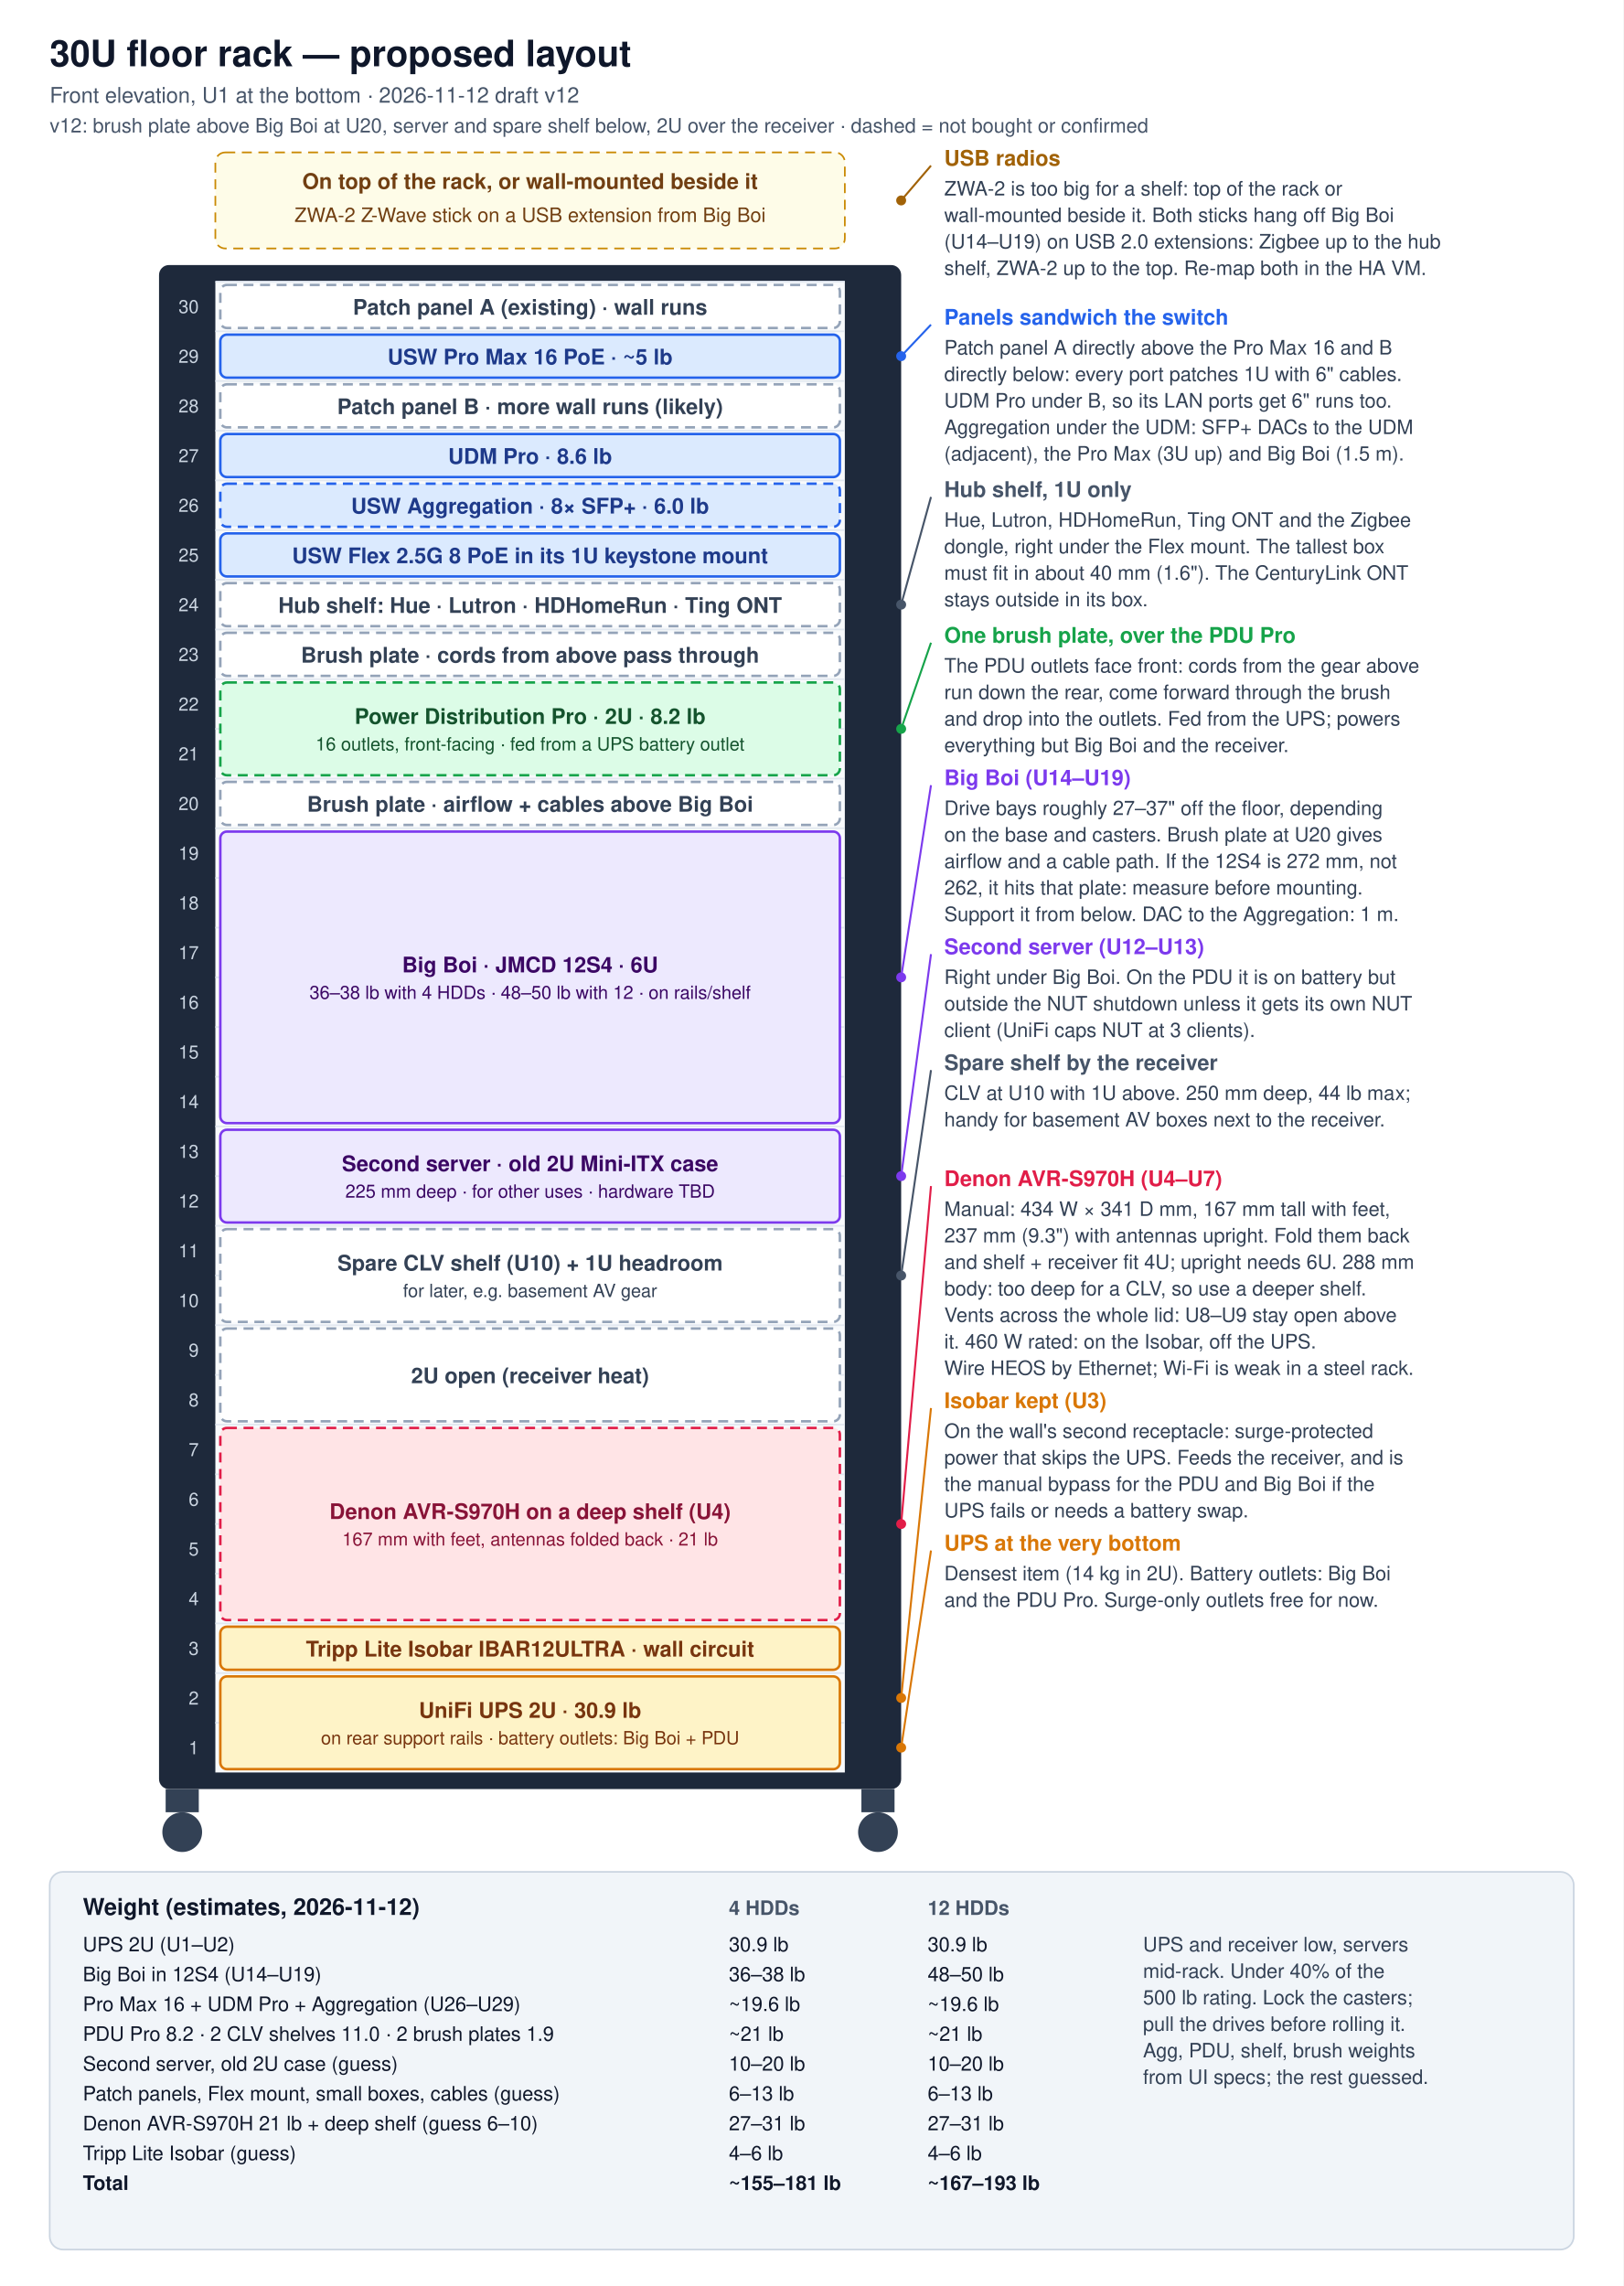
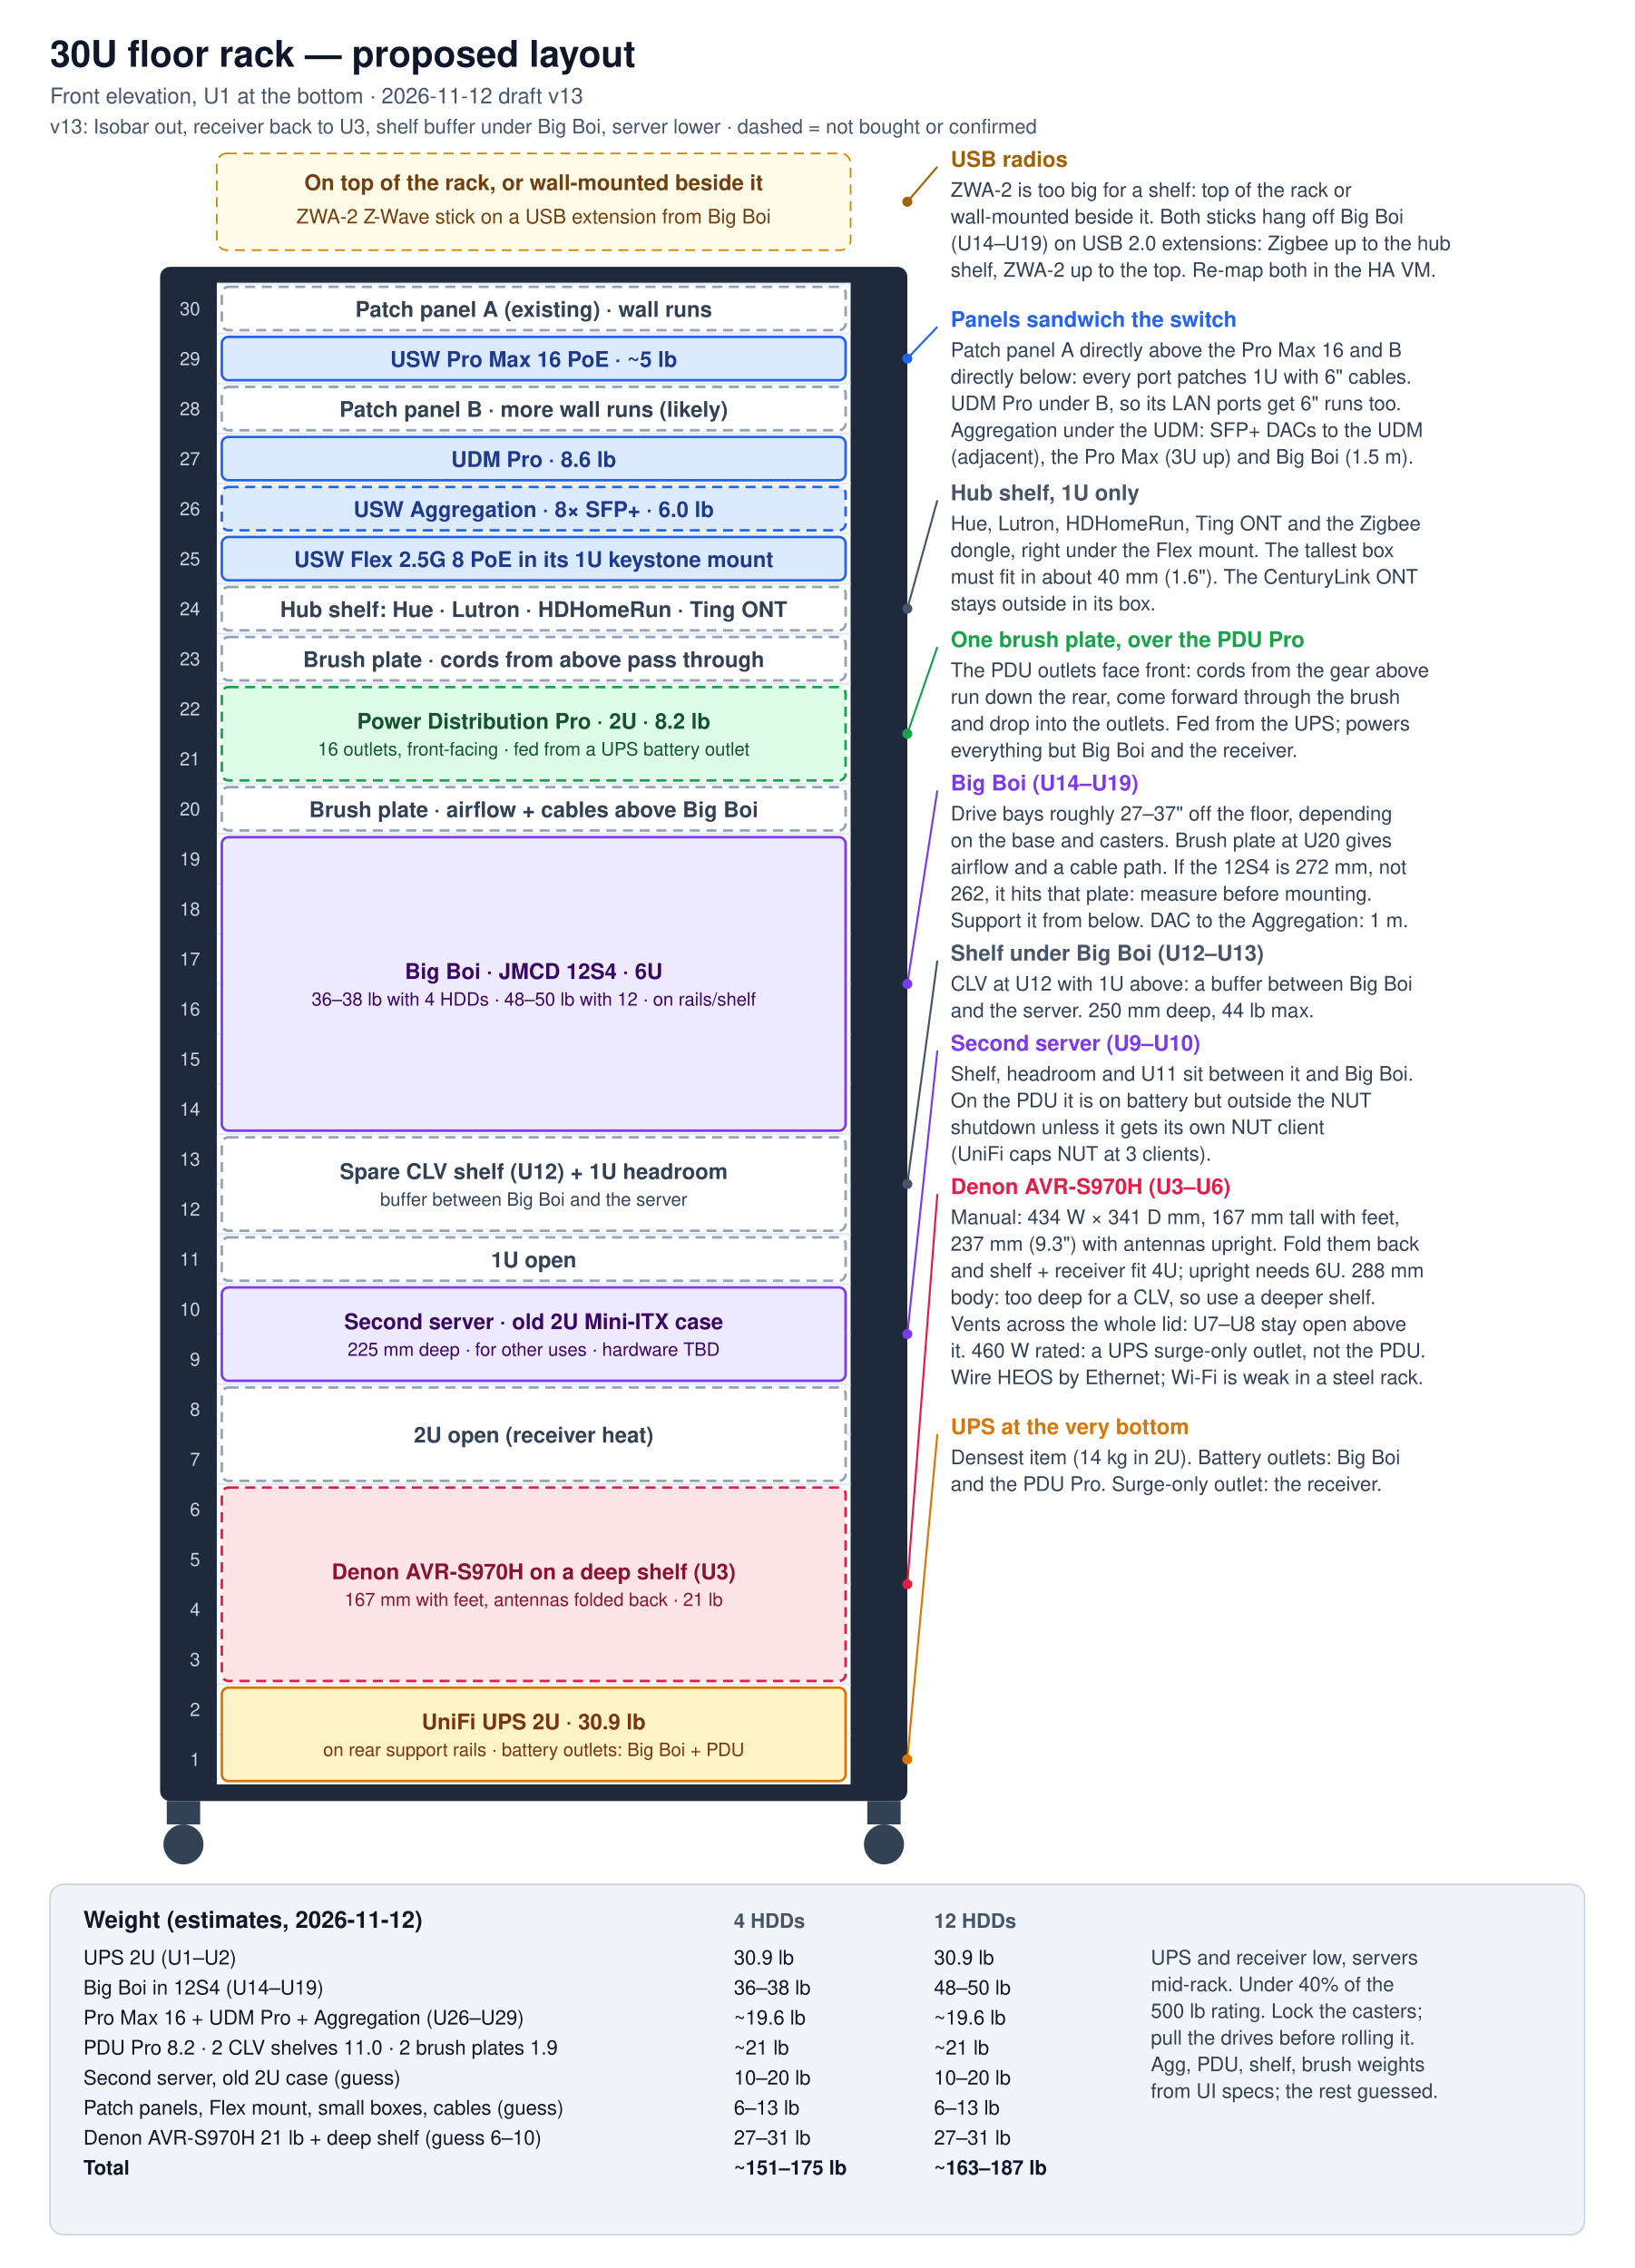
- <svg xmlns="http://www.w3.org/2000/svg" viewBox="0 0 980 1380" width="980" height="1380" font-family="-apple-system, system-ui, Segoe UI, Helvetica, Arial, sans-serif">
+ <svg xmlns="http://www.w3.org/2000/svg" viewBox="0 0 980 1360" width="980" height="1360" font-family="-apple-system, system-ui, Segoe UI, Helvetica, Arial, sans-serif">
  <defs>
    <pattern id="hatch" width="8" height="8" patternUnits="userSpaceOnUse" patternTransform="rotate(45)">
      <line x1="0" y1="0" x2="0" y2="8" stroke="#e2e8f0" stroke-width="3" />
    </pattern>
  </defs>
-   <rect width="980" height="1380" fill="#ffffff" />
+   <rect width="980" height="1360" fill="#ffffff" />
  <text x="30" y="40" font-size="22" font-weight="700" fill="#0f172a">30U floor rack — proposed layout</text>
-   <text x="30" y="62" font-size="13" fill="#475569">Front elevation, U1 at the bottom · 2026-11-12 draft v12</text>
-   <text x="30" y="80" font-size="12" fill="#475569">v12: brush plate above Big Boi at U20, server and spare shelf below, 2U over the receiver · dashed = not bought or confirmed</text>
+   <text x="30" y="62" font-size="13" fill="#475569">Front elevation, U1 at the bottom · 2026-11-12 draft v13</text>
+   <text x="30" y="80" font-size="12" fill="#475569">v13: Isobar out, receiver back to U3, shelf buffer under Big Boi, server lower · dashed = not bought or confirmed</text>
  <rect x="130" y="92" width="380" height="58" rx="6" fill="#fefce8" stroke="#ca8a04" stroke-dasharray="6 4" />
  <text x="320" y="114" font-size="13" font-weight="700" fill="#713f12" text-anchor="middle">On top of the rack, or wall-mounted beside it</text>
  <text x="320" y="134" font-size="12" fill="#713f12" text-anchor="middle">ZWA-2 Z-Wave stick on a USB extension from Big Boi</text>
  <rect x="96" y="160" width="448" height="920" rx="6" fill="#1e293b" />
  <rect x="130" y="170" width="380" height="900" fill="#f8fafc" />
  <text x="120" y="1059" font-size="11" fill="#cbd5e1" text-anchor="end">1</text>
  <line x1="130" y1="1040" x2="510" y2="1040" stroke="#e2e8f0" />
  <text x="120" y="1029" font-size="11" fill="#cbd5e1" text-anchor="end">2</text>
  <line x1="130" y1="1010" x2="510" y2="1010" stroke="#e2e8f0" />
  <text x="120" y="999" font-size="11" fill="#cbd5e1" text-anchor="end">3</text>
  <line x1="130" y1="980" x2="510" y2="980" stroke="#e2e8f0" />
  <text x="120" y="969" font-size="11" fill="#cbd5e1" text-anchor="end">4</text>
  <line x1="130" y1="950" x2="510" y2="950" stroke="#e2e8f0" />
  <text x="120" y="939" font-size="11" fill="#cbd5e1" text-anchor="end">5</text>
  <line x1="130" y1="920" x2="510" y2="920" stroke="#e2e8f0" />
  <text x="120" y="909" font-size="11" fill="#cbd5e1" text-anchor="end">6</text>
  <line x1="130" y1="890" x2="510" y2="890" stroke="#e2e8f0" />
  <text x="120" y="879" font-size="11" fill="#cbd5e1" text-anchor="end">7</text>
  <line x1="130" y1="860" x2="510" y2="860" stroke="#e2e8f0" />
  <text x="120" y="849" font-size="11" fill="#cbd5e1" text-anchor="end">8</text>
  <line x1="130" y1="830" x2="510" y2="830" stroke="#e2e8f0" />
  <text x="120" y="819" font-size="11" fill="#cbd5e1" text-anchor="end">9</text>
  <line x1="130" y1="800" x2="510" y2="800" stroke="#e2e8f0" />
  <text x="120" y="789" font-size="11" fill="#cbd5e1" text-anchor="end">10</text>
  <line x1="130" y1="770" x2="510" y2="770" stroke="#e2e8f0" />
  <text x="120" y="759" font-size="11" fill="#cbd5e1" text-anchor="end">11</text>
  <line x1="130" y1="740" x2="510" y2="740" stroke="#e2e8f0" />
  <text x="120" y="729" font-size="11" fill="#cbd5e1" text-anchor="end">12</text>
  <line x1="130" y1="710" x2="510" y2="710" stroke="#e2e8f0" />
  <text x="120" y="699" font-size="11" fill="#cbd5e1" text-anchor="end">13</text>
  <line x1="130" y1="680" x2="510" y2="680" stroke="#e2e8f0" />
  <text x="120" y="669" font-size="11" fill="#cbd5e1" text-anchor="end">14</text>
  <line x1="130" y1="650" x2="510" y2="650" stroke="#e2e8f0" />
  <text x="120" y="639" font-size="11" fill="#cbd5e1" text-anchor="end">15</text>
  <line x1="130" y1="620" x2="510" y2="620" stroke="#e2e8f0" />
  <text x="120" y="609" font-size="11" fill="#cbd5e1" text-anchor="end">16</text>
  <line x1="130" y1="590" x2="510" y2="590" stroke="#e2e8f0" />
  <text x="120" y="579" font-size="11" fill="#cbd5e1" text-anchor="end">17</text>
  <line x1="130" y1="560" x2="510" y2="560" stroke="#e2e8f0" />
  <text x="120" y="549" font-size="11" fill="#cbd5e1" text-anchor="end">18</text>
  <line x1="130" y1="530" x2="510" y2="530" stroke="#e2e8f0" />
  <text x="120" y="519" font-size="11" fill="#cbd5e1" text-anchor="end">19</text>
  <line x1="130" y1="500" x2="510" y2="500" stroke="#e2e8f0" />
  <text x="120" y="489" font-size="11" fill="#cbd5e1" text-anchor="end">20</text>
  <line x1="130" y1="470" x2="510" y2="470" stroke="#e2e8f0" />
  <text x="120" y="459" font-size="11" fill="#cbd5e1" text-anchor="end">21</text>
  <line x1="130" y1="440" x2="510" y2="440" stroke="#e2e8f0" />
  <text x="120" y="429" font-size="11" fill="#cbd5e1" text-anchor="end">22</text>
  <line x1="130" y1="410" x2="510" y2="410" stroke="#e2e8f0" />
  <text x="120" y="399" font-size="11" fill="#cbd5e1" text-anchor="end">23</text>
  <line x1="130" y1="380" x2="510" y2="380" stroke="#e2e8f0" />
  <text x="120" y="369" font-size="11" fill="#cbd5e1" text-anchor="end">24</text>
  <line x1="130" y1="350" x2="510" y2="350" stroke="#e2e8f0" />
  <text x="120" y="339" font-size="11" fill="#cbd5e1" text-anchor="end">25</text>
  <line x1="130" y1="320" x2="510" y2="320" stroke="#e2e8f0" />
  <text x="120" y="309" font-size="11" fill="#cbd5e1" text-anchor="end">26</text>
  <line x1="130" y1="290" x2="510" y2="290" stroke="#e2e8f0" />
  <text x="120" y="279" font-size="11" fill="#cbd5e1" text-anchor="end">27</text>
  <line x1="130" y1="260" x2="510" y2="260" stroke="#e2e8f0" />
  <text x="120" y="249" font-size="11" fill="#cbd5e1" text-anchor="end">28</text>
  <line x1="130" y1="230" x2="510" y2="230" stroke="#e2e8f0" />
  <text x="120" y="219" font-size="11" fill="#cbd5e1" text-anchor="end">29</text>
  <line x1="130" y1="200" x2="510" y2="200" stroke="#e2e8f0" />
  <text x="120" y="189" font-size="11" fill="#cbd5e1" text-anchor="end">30</text>
  <line x1="130" y1="170" x2="510" y2="170" stroke="#e2e8f0" />
  <rect x="100" y="1080" width="20" height="14" fill="#334155" />
  <circle cx="110" cy="1106" r="12" fill="#334155" />
  <rect x="520" y="1080" width="20" height="14" fill="#334155" />
  <circle cx="530" cy="1106" r="12" fill="#334155" />
  <rect x="133" y="172" width="374" height="26" rx="4" fill="#ffffff" stroke="#94a3b8" stroke-width="1.5" stroke-dasharray="6 4" />
  <text x="320" y="190" font-size="13" font-weight="700" fill="#334155" text-anchor="middle">Patch panel A (existing)  ·  wall runs</text>
  <rect x="133" y="202" width="374" height="26" rx="4" fill="#dbeafe" stroke="#2563eb" stroke-width="1.5" />
  <text x="320" y="220" font-size="13" font-weight="700" fill="#1e3a8a" text-anchor="middle">USW Pro Max 16 PoE  ·  ~5 lb</text>
  <rect x="133" y="232" width="374" height="26" rx="4" fill="#ffffff" stroke="#94a3b8" stroke-width="1.5" stroke-dasharray="6 4" />
  <text x="320" y="250" font-size="13" font-weight="700" fill="#334155" text-anchor="middle">Patch panel B  ·  more wall runs (likely)</text>
  <rect x="133" y="262" width="374" height="26" rx="4" fill="#dbeafe" stroke="#2563eb" stroke-width="1.5" />
  <text x="320" y="280" font-size="13" font-weight="700" fill="#1e3a8a" text-anchor="middle">UDM Pro  ·  8.6 lb</text>
  <rect x="133" y="292" width="374" height="26" rx="4" fill="#dbeafe" stroke="#2563eb" stroke-width="1.5" stroke-dasharray="6 4" />
  <text x="320" y="310" font-size="13" font-weight="700" fill="#1e3a8a" text-anchor="middle">USW Aggregation  ·  8× SFP+  ·  6.0 lb</text>
  <rect x="133" y="322" width="374" height="26" rx="4" fill="#dbeafe" stroke="#2563eb" stroke-width="1.5" />
  <text x="320" y="340" font-size="13" font-weight="700" fill="#1e3a8a" text-anchor="middle">USW Flex 2.5G 8 PoE in its 1U keystone mount</text>
  <rect x="133" y="352" width="374" height="26" rx="4" fill="#ffffff" stroke="#94a3b8" stroke-width="1.5" stroke-dasharray="6 4" />
  <text x="320" y="370" font-size="13" font-weight="700" fill="#334155" text-anchor="middle">Hub shelf: Hue · Lutron · HDHomeRun · Ting ONT</text>
  <rect x="133" y="382" width="374" height="26" rx="4" fill="#ffffff" stroke="#94a3b8" stroke-width="1.5" stroke-dasharray="6 4" />
  <text x="320" y="400" font-size="13" font-weight="700" fill="#334155" text-anchor="middle">Brush plate  ·  cords from above pass through</text>
  <rect x="133" y="412" width="374" height="56" rx="4" fill="#dcfce7" stroke="#16a34a" stroke-width="1.5" stroke-dasharray="6 4" />
  <text x="320" y="437" font-size="13" font-weight="700" fill="#14532d" text-anchor="middle">Power Distribution Pro  ·  2U  ·  8.2 lb</text>
  <text x="320" y="453" font-size="11" fill="#14532d" text-anchor="middle">16 outlets, front-facing · fed from a UPS battery outlet</text>
  <rect x="133" y="472" width="374" height="26" rx="4" fill="#ffffff" stroke="#94a3b8" stroke-width="1.5" stroke-dasharray="6 4" />
  <text x="320" y="490" font-size="13" font-weight="700" fill="#334155" text-anchor="middle">Brush plate  ·  airflow + cables above Big Boi</text>
  <rect x="133" y="502" width="374" height="176" rx="4" fill="#ede9fe" stroke="#7c3aed" stroke-width="1.5" />
  <text x="320" y="587" font-size="13" font-weight="700" fill="#3b0764" text-anchor="middle">Big Boi · JMCD 12S4 · 6U</text>
  <text x="320" y="603" font-size="11" fill="#3b0764" text-anchor="middle">36–38 lb with 4 HDDs · 48–50 lb with 12 · on rails/shelf</text>
-   <rect x="133" y="682" width="374" height="56" rx="4" fill="#ede9fe" stroke="#7c3aed" stroke-width="1.5" />
-   <text x="320" y="707" font-size="13" font-weight="700" fill="#3b0764" text-anchor="middle">Second server · old 2U Mini-ITX case</text>
-   <text x="320" y="723" font-size="11" fill="#3b0764" text-anchor="middle">225 mm deep · for other uses · hardware TBD</text>
-   <rect x="133" y="742" width="374" height="56" rx="4" fill="#ffffff" stroke="#94a3b8" stroke-width="1.5" stroke-dasharray="6 4" />
-   <text x="320" y="767" font-size="13" font-weight="700" fill="#334155" text-anchor="middle">Spare CLV shelf (U10) + 1U headroom</text>
-   <text x="320" y="783" font-size="11" fill="#334155" text-anchor="middle">for later, e.g. basement AV gear</text>
-   <rect x="133" y="802" width="374" height="56" rx="4" fill="#ffffff" stroke="#94a3b8" stroke-width="1.5" stroke-dasharray="6 4" />
-   <text x="320" y="835" font-size="13" font-weight="700" fill="#334155" text-anchor="middle">2U open (receiver heat)</text>
-   <rect x="133" y="862" width="374" height="116" rx="4" fill="#ffe4e6" stroke="#e11d48" stroke-width="1.5" stroke-dasharray="6 4" />
-   <text x="320" y="917" font-size="13" font-weight="700" fill="#881337" text-anchor="middle">Denon AVR-S970H on a deep shelf (U4)</text>
-   <text x="320" y="933" font-size="11" fill="#881337" text-anchor="middle">167 mm with feet, antennas folded back · 21 lb</text>
-   <rect x="133" y="982" width="374" height="26" rx="4" fill="#fef3c7" stroke="#d97706" stroke-width="1.5" />
-   <text x="320" y="1000" font-size="13" font-weight="700" fill="#78350f" text-anchor="middle">Tripp Lite Isobar IBAR12ULTRA  ·  wall circuit</text>
+   <rect x="133" y="682" width="374" height="56" rx="4" fill="#ffffff" stroke="#94a3b8" stroke-width="1.5" stroke-dasharray="6 4" />
+   <text x="320" y="707" font-size="13" font-weight="700" fill="#334155" text-anchor="middle">Spare CLV shelf (U12) + 1U headroom</text>
+   <text x="320" y="723" font-size="11" fill="#334155" text-anchor="middle">buffer between Big Boi and the server</text>
+   <rect x="133" y="742" width="374" height="26" rx="4" fill="#ffffff" stroke="#94a3b8" stroke-width="1.5" stroke-dasharray="6 4" />
+   <text x="320" y="760" font-size="13" font-weight="700" fill="#334155" text-anchor="middle">1U open</text>
+   <rect x="133" y="772" width="374" height="56" rx="4" fill="#ede9fe" stroke="#7c3aed" stroke-width="1.5" />
+   <text x="320" y="797" font-size="13" font-weight="700" fill="#3b0764" text-anchor="middle">Second server · old 2U Mini-ITX case</text>
+   <text x="320" y="813" font-size="11" fill="#3b0764" text-anchor="middle">225 mm deep · for other uses · hardware TBD</text>
+   <rect x="133" y="832" width="374" height="56" rx="4" fill="#ffffff" stroke="#94a3b8" stroke-width="1.5" stroke-dasharray="6 4" />
+   <text x="320" y="865" font-size="13" font-weight="700" fill="#334155" text-anchor="middle">2U open (receiver heat)</text>
+   <rect x="133" y="892" width="374" height="116" rx="4" fill="#ffe4e6" stroke="#e11d48" stroke-width="1.5" stroke-dasharray="6 4" />
+   <text x="320" y="947" font-size="13" font-weight="700" fill="#881337" text-anchor="middle">Denon AVR-S970H on a deep shelf (U3)</text>
+   <text x="320" y="963" font-size="11" fill="#881337" text-anchor="middle">167 mm with feet, antennas folded back · 21 lb</text>
  <rect x="133" y="1012" width="374" height="56" rx="4" fill="#fef3c7" stroke="#d97706" stroke-width="1.5" />
  <text x="320" y="1037" font-size="13" font-weight="700" fill="#78350f" text-anchor="middle">UniFi UPS 2U  ·  30.9 lb</text>
  <text x="320" y="1053" font-size="11" fill="#78350f" text-anchor="middle">on rear support rails · battery outlets: Big Boi + PDU</text>
  <line x1="544" y1="121" x2="562" y2="100" stroke="#a16207" stroke-width="1.2" />
  <circle cx="544" cy="121" r="3" fill="#a16207" />
  <text x="570" y="100" font-size="13" font-weight="700" fill="#a16207">USB radios</text>
  <text x="570" y="118" font-size="12" fill="#334155">ZWA-2 is too big for a shelf: top of the rack or</text>
  <text x="570" y="134" font-size="12" fill="#334155">wall-mounted beside it. Both sticks hang off Big Boi</text>
  <text x="570" y="150" font-size="12" fill="#334155">(U14–U19) on USB 2.0 extensions: Zigbee up to the hub</text>
  <text x="570" y="166" font-size="12" fill="#334155">shelf, ZWA-2 up to the top. Re-map both in the HA VM.</text>
  <line x1="544" y1="215" x2="562" y2="196" stroke="#2563eb" stroke-width="1.2" />
  <circle cx="544" cy="215" r="3" fill="#2563eb" />
  <text x="570" y="196" font-size="13" font-weight="700" fill="#2563eb">Panels sandwich the switch</text>
  <text x="570" y="214" font-size="12" fill="#334155">Patch panel A directly above the Pro Max 16 and B</text>
  <text x="570" y="230" font-size="12" fill="#334155">directly below: every port patches 1U with 6" cables.</text>
  <text x="570" y="246" font-size="12" fill="#334155">UDM Pro under B, so its LAN ports get 6" runs too.</text>
  <text x="570" y="262" font-size="12" fill="#334155">Aggregation under the UDM: SFP+ DACs to the UDM</text>
  <text x="570" y="278" font-size="12" fill="#334155">(adjacent), the Pro Max (3U up) and Big Boi (1.5 m).</text>
  <line x1="544" y1="365" x2="562" y2="300" stroke="#475569" stroke-width="1.2" />
  <circle cx="544" cy="365" r="3" fill="#475569" />
  <text x="570" y="300" font-size="13" font-weight="700" fill="#475569">Hub shelf, 1U only</text>
  <text x="570" y="318" font-size="12" fill="#334155">Hue, Lutron, HDHomeRun, Ting ONT and the Zigbee</text>
  <text x="570" y="334" font-size="12" fill="#334155">dongle, right under the Flex mount. The tallest box</text>
  <text x="570" y="350" font-size="12" fill="#334155">must fit in about 40 mm (1.6"). The CenturyLink ONT</text>
  <text x="570" y="366" font-size="12" fill="#334155">stays outside in its box.</text>
  <line x1="544" y1="440" x2="562" y2="388" stroke="#16a34a" stroke-width="1.2" />
  <circle cx="544" cy="440" r="3" fill="#16a34a" />
  <text x="570" y="388" font-size="13" font-weight="700" fill="#16a34a">One brush plate, over the PDU Pro</text>
  <text x="570" y="406" font-size="12" fill="#334155">The PDU outlets face front: cords from the gear above</text>
  <text x="570" y="422" font-size="12" fill="#334155">run down the rear, come forward through the brush</text>
  <text x="570" y="438" font-size="12" fill="#334155">and drop into the outlets. Fed from the UPS; powers</text>
  <text x="570" y="454" font-size="12" fill="#334155">everything but Big Boi and the receiver.</text>
  <line x1="544" y1="590" x2="562" y2="474" stroke="#7c3aed" stroke-width="1.2" />
  <circle cx="544" cy="590" r="3" fill="#7c3aed" />
  <text x="570" y="474" font-size="13" font-weight="700" fill="#7c3aed">Big Boi (U14–U19)</text>
  <text x="570" y="492" font-size="12" fill="#334155">Drive bays roughly 27–37" off the floor, depending</text>
  <text x="570" y="508" font-size="12" fill="#334155">on the base and casters. Brush plate at U20 gives</text>
  <text x="570" y="524" font-size="12" fill="#334155">airflow and a cable path. If the 12S4 is 272 mm, not</text>
  <text x="570" y="540" font-size="12" fill="#334155">262, it hits that plate: measure before mounting.</text>
  <text x="570" y="556" font-size="12" fill="#334155">Support it from below. DAC to the Aggregation: 1 m.</text>
-   <line x1="544" y1="710" x2="562" y2="576" stroke="#7c3aed" stroke-width="1.2" />
-   <circle cx="544" cy="710" r="3" fill="#7c3aed" />
-   <text x="570" y="576" font-size="13" font-weight="700" fill="#7c3aed">Second server (U12–U13)</text>
-   <text x="570" y="594" font-size="12" fill="#334155">Right under Big Boi. On the PDU it is on battery but</text>
-   <text x="570" y="610" font-size="12" fill="#334155">outside the NUT shutdown unless it gets its own NUT</text>
-   <text x="570" y="626" font-size="12" fill="#334155">client (UniFi caps NUT at 3 clients).</text>
-   <line x1="544" y1="770" x2="562" y2="646" stroke="#475569" stroke-width="1.2" />
-   <circle cx="544" cy="770" r="3" fill="#475569" />
-   <text x="570" y="646" font-size="13" font-weight="700" fill="#475569">Spare shelf by the receiver</text>
-   <text x="570" y="664" font-size="12" fill="#334155">CLV at U10 with 1U above. 250 mm deep, 44 lb max;</text>
-   <text x="570" y="680" font-size="12" fill="#334155">handy for basement AV boxes next to the receiver.</text>
-   <line x1="544" y1="920" x2="562" y2="716" stroke="#e11d48" stroke-width="1.2" />
-   <circle cx="544" cy="920" r="3" fill="#e11d48" />
-   <text x="570" y="716" font-size="13" font-weight="700" fill="#e11d48">Denon AVR-S970H (U4–U7)</text>
+   <line x1="544" y1="710" x2="562" y2="576" stroke="#475569" stroke-width="1.2" />
+   <circle cx="544" cy="710" r="3" fill="#475569" />
+   <text x="570" y="576" font-size="13" font-weight="700" fill="#475569">Shelf under Big Boi (U12–U13)</text>
+   <text x="570" y="594" font-size="12" fill="#334155">CLV at U12 with 1U above: a buffer between Big Boi</text>
+   <text x="570" y="610" font-size="12" fill="#334155">and the server. 250 mm deep, 44 lb max.</text>
+   <line x1="544" y1="800" x2="562" y2="630" stroke="#7c3aed" stroke-width="1.2" />
+   <circle cx="544" cy="800" r="3" fill="#7c3aed" />
+   <text x="570" y="630" font-size="13" font-weight="700" fill="#7c3aed">Second server (U9–U10)</text>
+   <text x="570" y="648" font-size="12" fill="#334155">Shelf, headroom and U11 sit between it and Big Boi.</text>
+   <text x="570" y="664" font-size="12" fill="#334155">On the PDU it is on battery but outside the NUT</text>
+   <text x="570" y="680" font-size="12" fill="#334155">shutdown unless it gets its own NUT client</text>
+   <text x="570" y="696" font-size="12" fill="#334155">(UniFi caps NUT at 3 clients).</text>
+   <line x1="544" y1="950" x2="562" y2="716" stroke="#e11d48" stroke-width="1.2" />
+   <circle cx="544" cy="950" r="3" fill="#e11d48" />
+   <text x="570" y="716" font-size="13" font-weight="700" fill="#e11d48">Denon AVR-S970H (U3–U6)</text>
  <text x="570" y="734" font-size="12" fill="#334155">Manual: 434 W × 341 D mm, 167 mm tall with feet,</text>
  <text x="570" y="750" font-size="12" fill="#334155">237 mm (9.3") with antennas upright. Fold them back</text>
  <text x="570" y="766" font-size="12" fill="#334155">and shelf + receiver fit 4U; upright needs 6U. 288 mm</text>
  <text x="570" y="782" font-size="12" fill="#334155">body: too deep for a CLV, so use a deeper shelf.</text>
-   <text x="570" y="798" font-size="12" fill="#334155">Vents across the whole lid: U8–U9 stay open above</text>
-   <text x="570" y="814" font-size="12" fill="#334155">it. 460 W rated: on the Isobar, off the UPS.</text>
+   <text x="570" y="798" font-size="12" fill="#334155">Vents across the whole lid: U7–U8 stay open above</text>
+   <text x="570" y="814" font-size="12" fill="#334155">it. 460 W rated: a UPS surge-only outlet, not the PDU.</text>
  <text x="570" y="830" font-size="12" fill="#334155">Wire HEOS by Ethernet; Wi-Fi is weak in a steel rack.</text>
-   <line x1="544" y1="1025" x2="562" y2="850" stroke="#d97706" stroke-width="1.2" />
-   <circle cx="544" cy="1025" r="3" fill="#d97706" />
-   <text x="570" y="850" font-size="13" font-weight="700" fill="#d97706">Isobar kept (U3)</text>
-   <text x="570" y="868" font-size="12" fill="#334155">On the wall's second receptacle: surge-protected</text>
-   <text x="570" y="884" font-size="12" fill="#334155">power that skips the UPS. Feeds the receiver, and is</text>
-   <text x="570" y="900" font-size="12" fill="#334155">the manual bypass for the PDU and Big Boi if the</text>
-   <text x="570" y="916" font-size="12" fill="#334155">UPS fails or needs a battery swap.</text>
-   <line x1="544" y1="1055" x2="562" y2="936" stroke="#d97706" stroke-width="1.2" />
+   <line x1="544" y1="1055" x2="562" y2="860" stroke="#d97706" stroke-width="1.2" />
  <circle cx="544" cy="1055" r="3" fill="#d97706" />
-   <text x="570" y="936" font-size="13" font-weight="700" fill="#d97706">UPS at the very bottom</text>
-   <text x="570" y="954" font-size="12" fill="#334155">Densest item (14 kg in 2U). Battery outlets: Big Boi</text>
-   <text x="570" y="970" font-size="12" fill="#334155">and the PDU Pro. Surge-only outlets free for now.</text>
-   <rect x="30" y="1130" width="920" height="228" rx="8" fill="#f1f5f9" stroke="#cbd5e1" />
+   <text x="570" y="860" font-size="13" font-weight="700" fill="#d97706">UPS at the very bottom</text>
+   <text x="570" y="878" font-size="12" fill="#334155">Densest item (14 kg in 2U). Battery outlets: Big Boi</text>
+   <text x="570" y="894" font-size="12" fill="#334155">and the PDU Pro. Surge-only outlet: the receiver.</text>
+   <rect x="30" y="1130" width="920" height="210" rx="8" fill="#f1f5f9" stroke="#cbd5e1" />
  <text x="50" y="1156" font-size="14" font-weight="700" fill="#0f172a">Weight (estimates, 2026-11-12)</text>
  <text x="440" y="1156" font-size="12" font-weight="700" fill="#475569">4 HDDs</text>
  <text x="560" y="1156" font-size="12" font-weight="700" fill="#475569">12 HDDs</text>
  <text x="50" y="1178" font-size="12" font-weight="400" fill="#0f172a">UPS 2U (U1–U2)</text>
  <text x="440" y="1178" font-size="12" font-weight="400" fill="#0f172a">30.9 lb</text>
  <text x="560" y="1178" font-size="12" font-weight="400" fill="#0f172a">30.9 lb</text>
  <text x="50" y="1196" font-size="12" font-weight="400" fill="#0f172a">Big Boi in 12S4 (U14–U19)</text>
  <text x="440" y="1196" font-size="12" font-weight="400" fill="#0f172a">36–38 lb</text>
  <text x="560" y="1196" font-size="12" font-weight="400" fill="#0f172a">48–50 lb</text>
  <text x="50" y="1214" font-size="12" font-weight="400" fill="#0f172a">Pro Max 16 + UDM Pro + Aggregation (U26–U29)</text>
  <text x="440" y="1214" font-size="12" font-weight="400" fill="#0f172a">~19.6 lb</text>
  <text x="560" y="1214" font-size="12" font-weight="400" fill="#0f172a">~19.6 lb</text>
  <text x="50" y="1232" font-size="12" font-weight="400" fill="#0f172a">PDU Pro 8.2 · 2 CLV shelves 11.0 · 2 brush plates 1.9</text>
  <text x="440" y="1232" font-size="12" font-weight="400" fill="#0f172a">~21 lb</text>
  <text x="560" y="1232" font-size="12" font-weight="400" fill="#0f172a">~21 lb</text>
  <text x="50" y="1250" font-size="12" font-weight="400" fill="#0f172a">Second server, old 2U case (guess)</text>
  <text x="440" y="1250" font-size="12" font-weight="400" fill="#0f172a">10–20 lb</text>
  <text x="560" y="1250" font-size="12" font-weight="400" fill="#0f172a">10–20 lb</text>
  <text x="50" y="1268" font-size="12" font-weight="400" fill="#0f172a">Patch panels, Flex mount, small boxes, cables (guess)</text>
  <text x="440" y="1268" font-size="12" font-weight="400" fill="#0f172a">6–13 lb</text>
  <text x="560" y="1268" font-size="12" font-weight="400" fill="#0f172a">6–13 lb</text>
  <text x="50" y="1286" font-size="12" font-weight="400" fill="#0f172a">Denon AVR-S970H 21 lb + deep shelf (guess 6–10)</text>
  <text x="440" y="1286" font-size="12" font-weight="400" fill="#0f172a">27–31 lb</text>
  <text x="560" y="1286" font-size="12" font-weight="400" fill="#0f172a">27–31 lb</text>
-   <text x="50" y="1304" font-size="12" font-weight="400" fill="#0f172a">Tripp Lite Isobar (guess)</text>
-   <text x="440" y="1304" font-size="12" font-weight="400" fill="#0f172a">4–6 lb</text>
-   <text x="560" y="1304" font-size="12" font-weight="400" fill="#0f172a">4–6 lb</text>
-   <text x="50" y="1322" font-size="12" font-weight="700" fill="#0f172a">Total</text>
-   <text x="440" y="1322" font-size="12" font-weight="700" fill="#0f172a">~155–181 lb</text>
-   <text x="560" y="1322" font-size="12" font-weight="700" fill="#0f172a">~167–193 lb</text>
+   <text x="50" y="1304" font-size="12" font-weight="700" fill="#0f172a">Total</text>
+   <text x="440" y="1304" font-size="12" font-weight="700" fill="#0f172a">~151–175 lb</text>
+   <text x="560" y="1304" font-size="12" font-weight="700" fill="#0f172a">~163–187 lb</text>
  <text x="690" y="1178" font-size="12" fill="#334155">UPS and receiver low, servers</text>
  <text x="690" y="1194" font-size="12" fill="#334155">mid-rack. Under 40% of the</text>
  <text x="690" y="1210" font-size="12" fill="#334155">500 lb rating. Lock the casters;</text>
  <text x="690" y="1226" font-size="12" fill="#334155">pull the drives before rolling it.</text>
  <text x="690" y="1242" font-size="12" fill="#334155">Agg, PDU, shelf, brush weights</text>
  <text x="690" y="1258" font-size="12" fill="#334155">from UI specs; the rest guessed.</text>
</svg>
